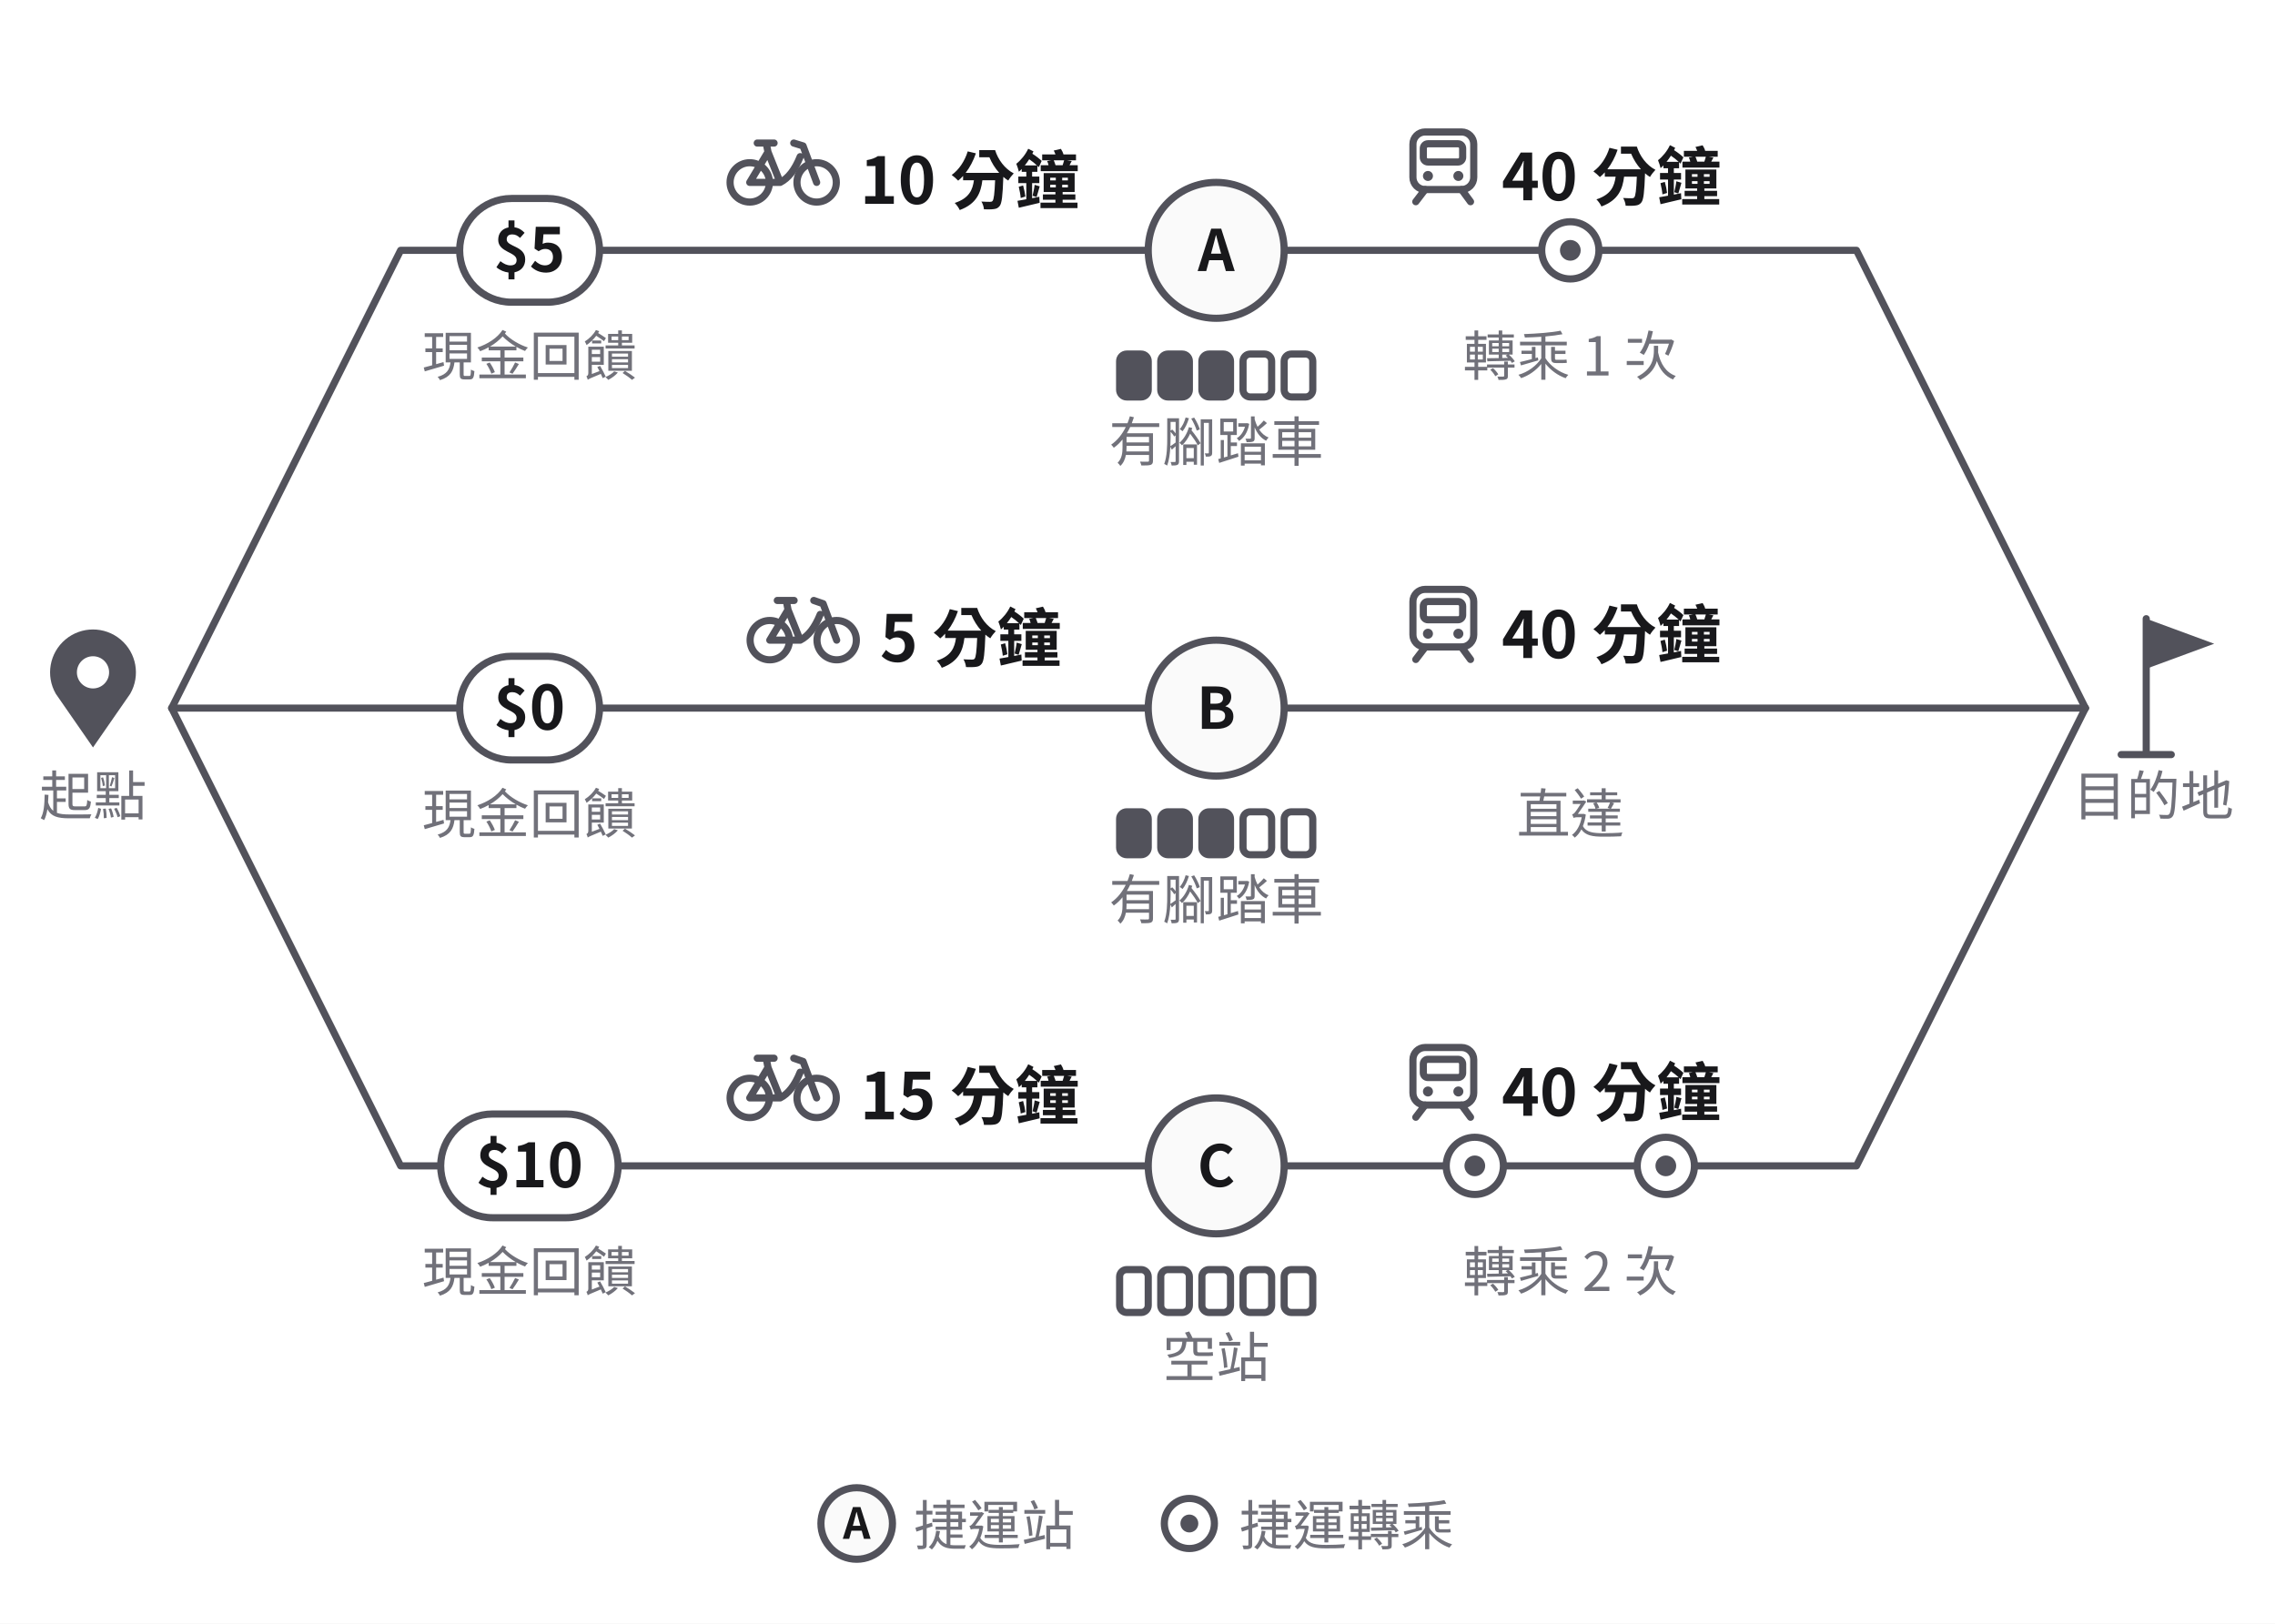
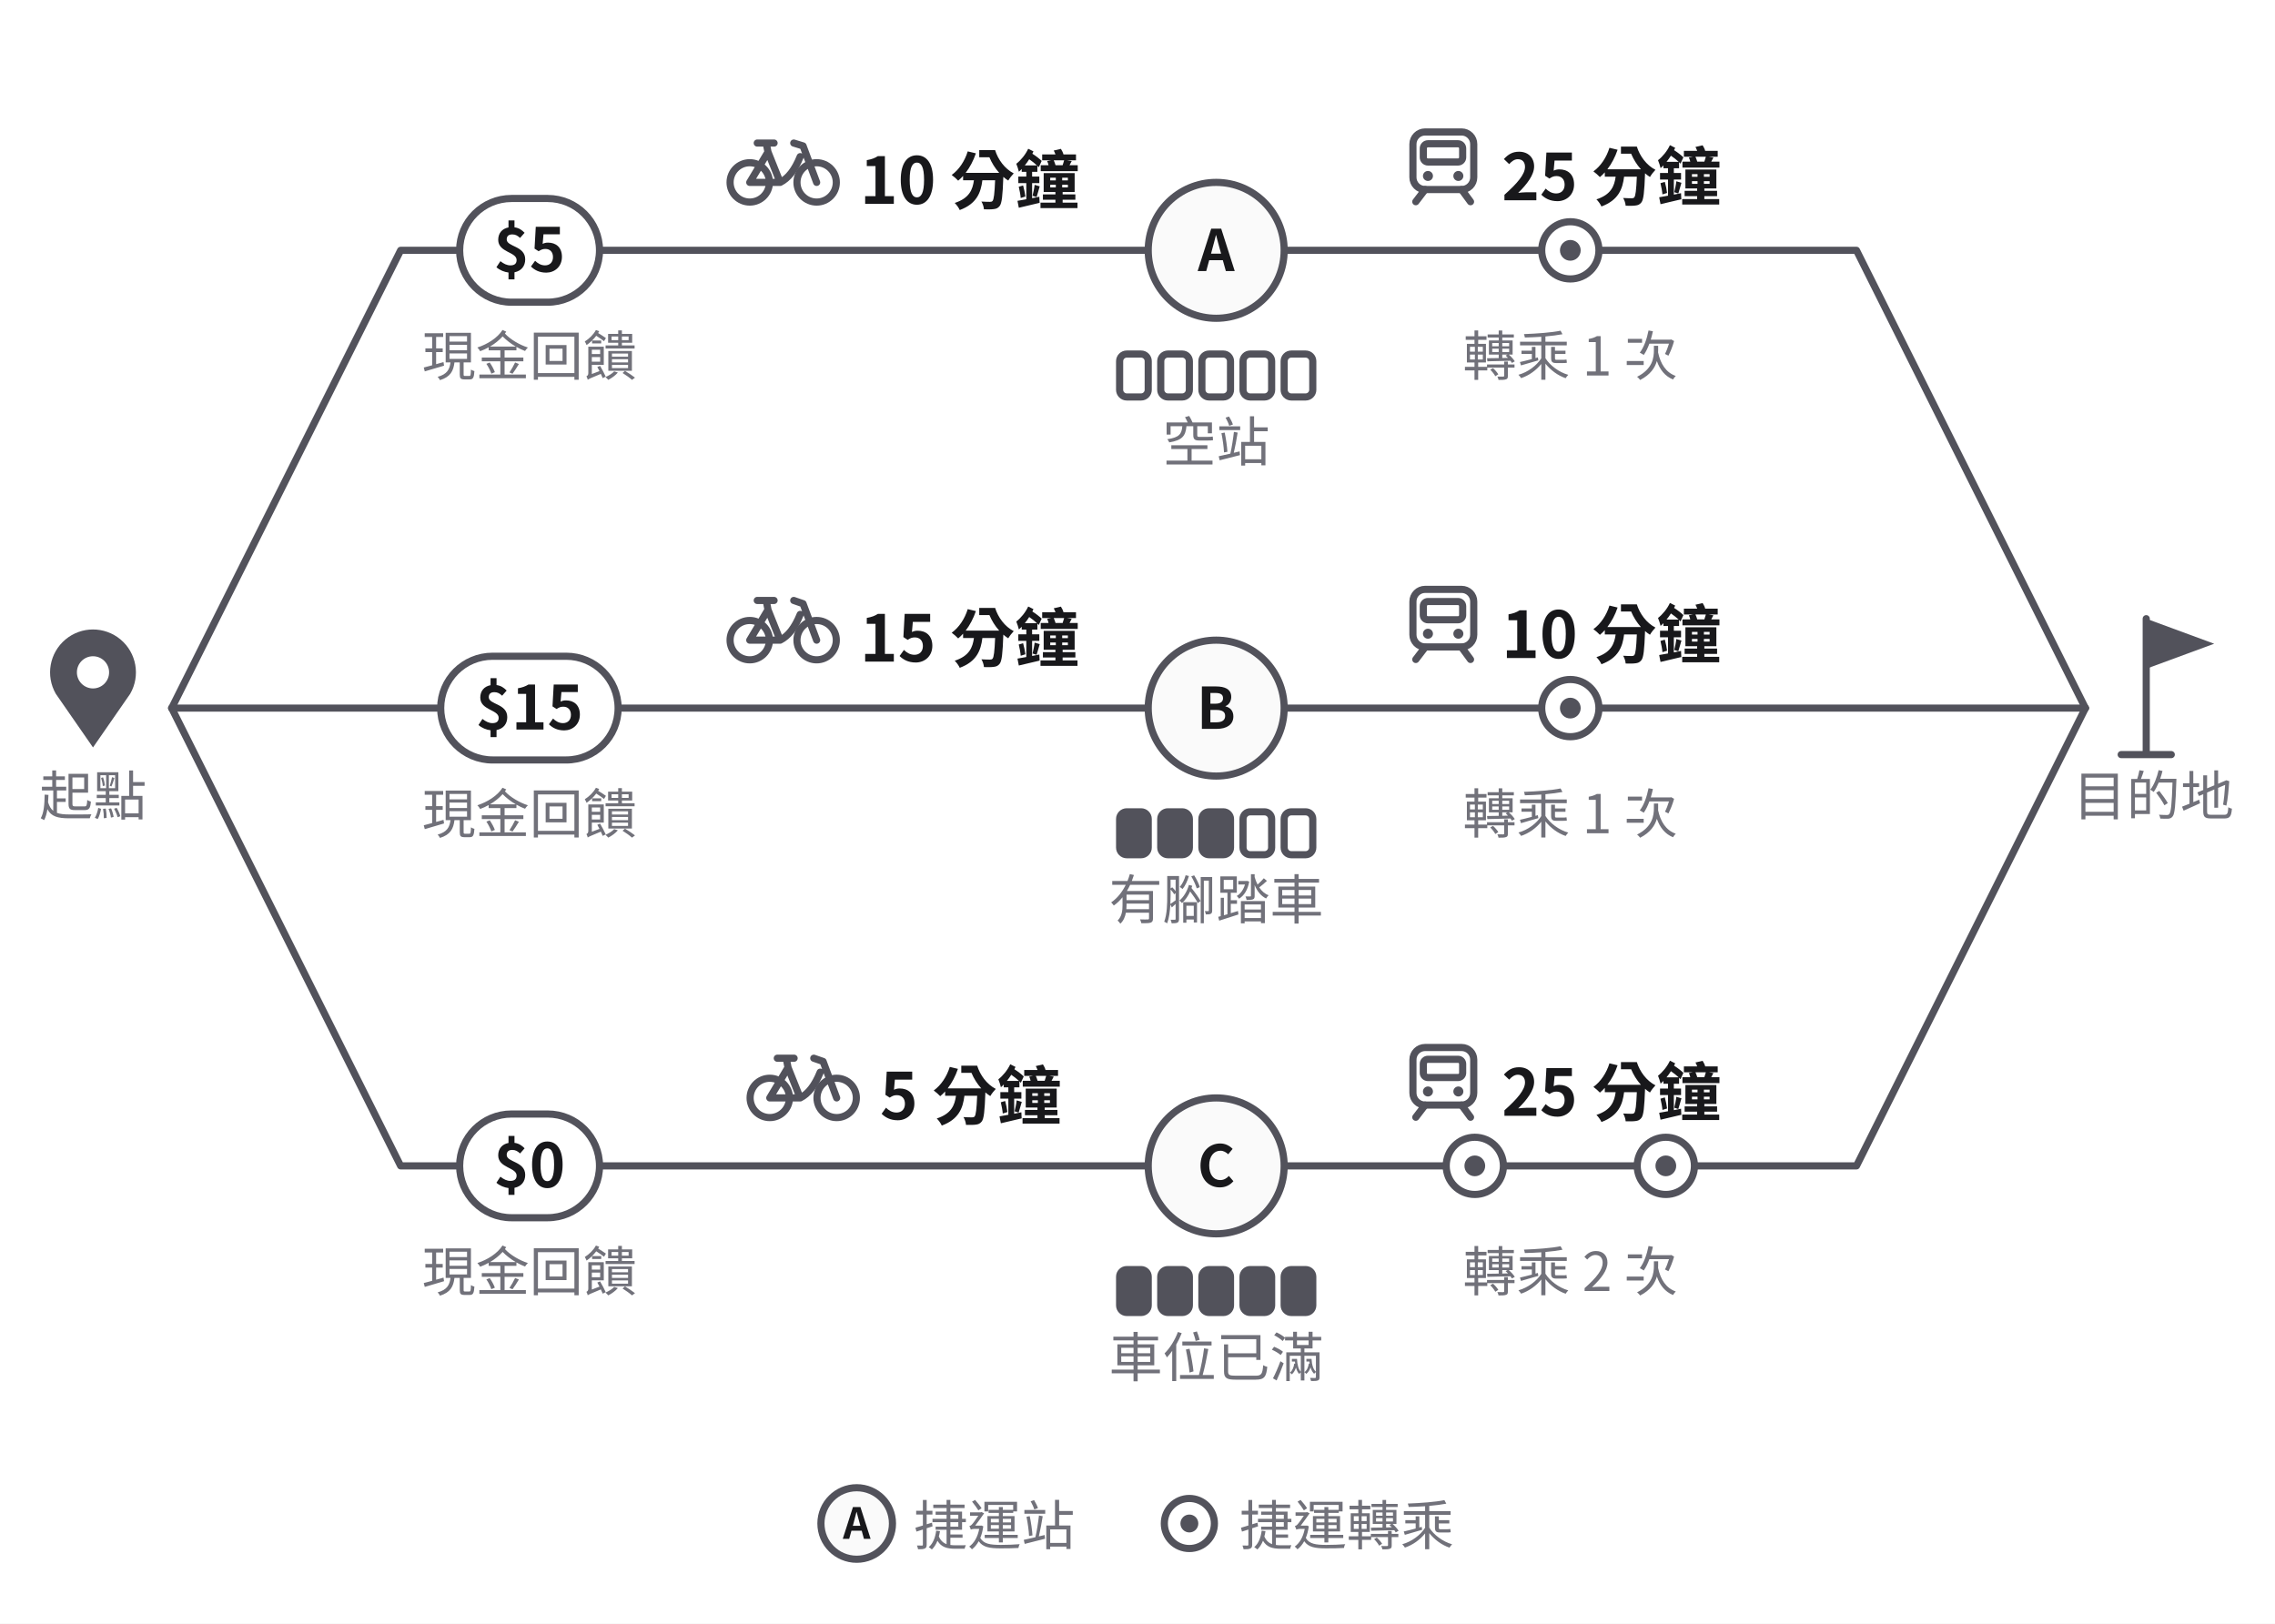
<svg xmlns="http://www.w3.org/2000/svg" viewBox="0 0 636 454" width="636" height="454" style="display:block;width:100%;max-width:480px;height:auto;margin:0 auto" role="img" aria-label="三條路線：騎腳踏車到捷運站，再搭捷運前往目的地">
  <style>.rs-bg{fill:#ffffff}.rs-tx{fill:#18181b}.rs-mu{fill:#71717a}.rs-ln{fill:none;stroke:#52525b}.rs-ink{fill:#52525b}.rs-paper{fill:#ffffff}.rs-box{fill:#ffffff;stroke:#52525b}.rs-band{fill:#fafafa;stroke:#52525b}.rs-slot{stroke:#52525b}</style>
  <rect width="636" height="454" class="rs-bg" />
  <g font-family="system-ui,-apple-system,'Segoe UI','Noto Sans TC','Noto Sans CJK TC','PingFang TC','Microsoft JhengHei',sans-serif">
    <g class="rs-ln" stroke-width="2" stroke-linejoin="round" stroke-linecap="round">
      <path d="M48.0,198.0 L112.0,70.0 L321.0,70.0" />
      <path d="M359.0,70.0 L519.0,70.0 L583.0,198.0" />
      <path d="M48.0,198.0 L112.0,198.0 L321.0,198.0" />
      <path d="M359.0,198.0 L519.0,198.0 L583.0,198.0" />
      <path d="M48.0,198.0 L112.0,326.0 L321.0,326.0" />
      <path d="M359.0,326.0 L519.0,326.0 L583.0,198.0" />
    </g>
    <rect x="128.5" y="55.5" width="39.1" height="29.0" rx="14.5" class="rs-box" stroke-width="2" />
    <text x="148.0" y="76.0" font-size="17" font-weight="600" class="rs-tx" text-anchor="middle">$5</text>
    <text x="148.0" y="105.0" font-size="15" font-weight="500" class="rs-mu" text-anchor="middle">現金回饋</text>
    <g class="rs-ln" stroke-width="2" stroke-linecap="round" stroke-linejoin="round">
      <circle cx="209.6" cy="51.0" r="5.5" />
      <circle cx="228.3" cy="51.0" r="5.5" />
      <path d="M209.6,51.0 L218.1,51.0 L214.7,42.5 Z M218.1,51.0 Q221.5,49.3 223.7,43.8 M224.5,40.8 L228.3,51.0 M214.7,42.5 L214.2,40.0 M211.7,40.0 L216.4,40.0 M224.5,40.8 L221.9,40.0" />
    </g>
    <text x="240.4" y="57.0" font-size="18" font-weight="600" class="rs-tx" text-anchor="start">10 分鐘</text>
    <g class="rs-ln" stroke-width="2" stroke-linecap="round" stroke-linejoin="round">
      <rect x="395.0" y="36.9" width="17.0" height="16.1" rx="3.4" />
      <rect x="397.9" y="40.2" width="11.0" height="5.1" rx="1.3" />
      <path d="M398.4,53.0 L395.8,56.4 M408.6,53.0 L411.1,56.4" />
    </g>
    <circle cx="399.2" cy="49.2" r="1.4" class="rs-ink" />
    <circle cx="407.7" cy="49.2" r="1.4" class="rs-ink" />
-     <text x="419.8" y="56.0" font-size="18" font-weight="600" class="rs-tx" text-anchor="start">40 分鐘</text>
+     <text x="419.8" y="56.0" font-size="18" font-weight="600" class="rs-tx" text-anchor="start">25 分鐘</text>
    <circle cx="439.0" cy="70.0" r="8.0" class="rs-box" stroke-width="2" />
    <circle cx="439.0" cy="70.0" r="2.9" class="rs-ink" />
    <text x="439.0" y="105.0" font-size="15" font-weight="500" class="rs-mu" text-anchor="middle">轉乘 1 次</text>
    <circle cx="340.0" cy="70.0" r="19.0" class="rs-band" stroke-width="2" />
    <text x="340.0" y="75.8" font-size="16" font-weight="700" class="rs-tx" text-anchor="middle">A</text>
-     <rect x="313.0" y="99.0" width="8.0" height="12.0" rx="2" class="rs-slot rs-ink" stroke-width="2" />
-     <rect x="324.5" y="99.0" width="8.0" height="12.0" rx="2" class="rs-slot rs-ink" stroke-width="2" />
-     <rect x="336.0" y="99.0" width="8.0" height="12.0" rx="2" class="rs-slot rs-ink" stroke-width="2" />
+     <rect x="313.0" y="99.0" width="8.0" height="12.0" rx="2" class="rs-slot rs-paper" stroke-width="2" />
+     <rect x="324.5" y="99.0" width="8.0" height="12.0" rx="2" class="rs-slot rs-paper" stroke-width="2" />
+     <rect x="336.0" y="99.0" width="8.0" height="12.0" rx="2" class="rs-slot rs-paper" stroke-width="2" />
    <rect x="347.5" y="99.0" width="8.0" height="12.0" rx="2" class="rs-slot rs-paper" stroke-width="2" />
    <rect x="359.0" y="99.0" width="8.0" height="12.0" rx="2" class="rs-slot rs-paper" stroke-width="2" />
-     <text x="340.0" y="129.0" font-size="15" font-weight="500" class="rs-mu" text-anchor="middle">有腳踏車</text>
-     <rect x="128.5" y="183.5" width="39.1" height="29.0" rx="14.5" class="rs-box" stroke-width="2" />
-     <text x="148.0" y="204.0" font-size="17" font-weight="600" class="rs-tx" text-anchor="middle">$0</text>
+     <text x="340.0" y="129.0" font-size="15" font-weight="500" class="rs-mu" text-anchor="middle">空站</text>
+     <rect x="123.2" y="183.5" width="49.6" height="29.0" rx="14.5" class="rs-box" stroke-width="2" />
+     <text x="148.0" y="204.0" font-size="17" font-weight="600" class="rs-tx" text-anchor="middle">$15</text>
    <text x="148.0" y="233.0" font-size="15" font-weight="500" class="rs-mu" text-anchor="middle">現金回饋</text>
    <g class="rs-ln" stroke-width="2" stroke-linecap="round" stroke-linejoin="round">
-       <circle cx="215.2" cy="179.0" r="5.5" />
-       <circle cx="233.9" cy="179.0" r="5.5" />
-       <path d="M215.2,179.0 L223.7,179.0 L220.3,170.5 Z M223.7,179.0 Q227.1,177.3 229.3,171.8 M230.1,168.8 L233.9,179.0 M220.3,170.5 L219.8,167.9 M217.3,167.9 L222.0,167.9 M230.1,168.8 L227.5,167.9" />
+       <circle cx="209.6" cy="179.0" r="5.5" />
+       <circle cx="228.3" cy="179.0" r="5.5" />
+       <path d="M209.6,179.0 L218.1,179.0 L214.7,170.5 Z M218.1,179.0 Q221.5,177.3 223.7,171.8 M224.5,168.8 L228.3,179.0 M214.7,170.5 L214.2,167.9 M211.7,167.9 L216.4,167.9 M224.5,168.8 L221.9,167.9" />
    </g>
-     <text x="246.0" y="185.0" font-size="18" font-weight="600" class="rs-tx" text-anchor="start">5 分鐘</text>
+     <text x="240.4" y="185.0" font-size="18" font-weight="600" class="rs-tx" text-anchor="start">15 分鐘</text>
    <g class="rs-ln" stroke-width="2" stroke-linecap="round" stroke-linejoin="round">
      <rect x="395.0" y="164.8" width="17.0" height="16.1" rx="3.4" />
      <rect x="397.9" y="168.2" width="11.0" height="5.1" rx="1.3" />
      <path d="M398.4,181.0 L395.8,184.4 M408.6,181.0 L411.1,184.4" />
    </g>
    <circle cx="399.2" cy="177.2" r="1.4" class="rs-ink" />
    <circle cx="407.7" cy="177.2" r="1.4" class="rs-ink" />
-     <text x="419.8" y="184.0" font-size="18" font-weight="600" class="rs-tx" text-anchor="start">40 分鐘</text>
-     <text x="439.0" y="233.0" font-size="15" font-weight="500" class="rs-mu" text-anchor="middle">直達</text>
+     <text x="419.8" y="184.0" font-size="18" font-weight="600" class="rs-tx" text-anchor="start">10 分鐘</text>
+     <circle cx="439.0" cy="198.0" r="8.0" class="rs-box" stroke-width="2" />
+     <circle cx="439.0" cy="198.0" r="2.9" class="rs-ink" />
+     <text x="439.0" y="233.0" font-size="15" font-weight="500" class="rs-mu" text-anchor="middle">轉乘 1 次</text>
    <circle cx="340.0" cy="198.0" r="19.0" class="rs-band" stroke-width="2" />
    <text x="340.0" y="203.8" font-size="16" font-weight="700" class="rs-tx" text-anchor="middle">B</text>
    <rect x="313.0" y="227.0" width="8.0" height="12.0" rx="2" class="rs-slot rs-ink" stroke-width="2" />
    <rect x="324.5" y="227.0" width="8.0" height="12.0" rx="2" class="rs-slot rs-ink" stroke-width="2" />
    <rect x="336.0" y="227.0" width="8.0" height="12.0" rx="2" class="rs-slot rs-ink" stroke-width="2" />
    <rect x="347.5" y="227.0" width="8.0" height="12.0" rx="2" class="rs-slot rs-paper" stroke-width="2" />
    <rect x="359.0" y="227.0" width="8.0" height="12.0" rx="2" class="rs-slot rs-paper" stroke-width="2" />
    <text x="340.0" y="257.0" font-size="15" font-weight="500" class="rs-mu" text-anchor="middle">有腳踏車</text>
-     <rect x="123.2" y="311.5" width="49.6" height="29.0" rx="14.5" class="rs-box" stroke-width="2" />
-     <text x="148.0" y="332.0" font-size="17" font-weight="600" class="rs-tx" text-anchor="middle">$10</text>
+     <rect x="128.5" y="311.5" width="39.1" height="29.0" rx="14.5" class="rs-box" stroke-width="2" />
+     <text x="148.0" y="332.0" font-size="17" font-weight="600" class="rs-tx" text-anchor="middle">$0</text>
    <text x="148.0" y="361.0" font-size="15" font-weight="500" class="rs-mu" text-anchor="middle">現金回饋</text>
    <g class="rs-ln" stroke-width="2" stroke-linecap="round" stroke-linejoin="round">
-       <circle cx="209.6" cy="307.0" r="5.5" />
-       <circle cx="228.3" cy="307.0" r="5.5" />
-       <path d="M209.6,307.0 L218.1,307.0 L214.7,298.5 Z M218.1,307.0 Q221.5,305.3 223.7,299.8 M224.5,296.8 L228.3,307.0 M214.7,298.5 L214.2,295.9 M211.7,295.9 L216.4,295.9 M224.5,296.8 L221.9,295.9" />
+       <circle cx="215.2" cy="307.0" r="5.5" />
+       <circle cx="233.9" cy="307.0" r="5.5" />
+       <path d="M215.2,307.0 L223.7,307.0 L220.3,298.5 Z M223.7,307.0 Q227.1,305.3 229.3,299.8 M230.1,296.8 L233.9,307.0 M220.3,298.5 L219.8,295.9 M217.3,295.9 L222.0,295.9 M230.1,296.8 L227.5,295.9" />
    </g>
-     <text x="240.4" y="313.0" font-size="18" font-weight="600" class="rs-tx" text-anchor="start">15 分鐘</text>
+     <text x="246.0" y="313.0" font-size="18" font-weight="600" class="rs-tx" text-anchor="start">5 分鐘</text>
    <g class="rs-ln" stroke-width="2" stroke-linecap="round" stroke-linejoin="round">
      <rect x="395.0" y="292.9" width="17.0" height="16.1" rx="3.4" />
      <rect x="397.9" y="296.2" width="11.0" height="5.1" rx="1.3" />
      <path d="M398.4,309.0 L395.8,312.4 M408.6,309.0 L411.1,312.4" />
    </g>
    <circle cx="399.2" cy="305.2" r="1.4" class="rs-ink" />
    <circle cx="407.7" cy="305.2" r="1.4" class="rs-ink" />
-     <text x="419.8" y="312.0" font-size="18" font-weight="600" class="rs-tx" text-anchor="start">40 分鐘</text>
+     <text x="419.8" y="312.0" font-size="18" font-weight="600" class="rs-tx" text-anchor="start">25 分鐘</text>
    <circle cx="412.3" cy="326.0" r="8.0" class="rs-box" stroke-width="2" />
    <circle cx="412.3" cy="326.0" r="2.9" class="rs-ink" />
    <circle cx="465.7" cy="326.0" r="8.0" class="rs-box" stroke-width="2" />
    <circle cx="465.7" cy="326.0" r="2.9" class="rs-ink" />
    <text x="439.0" y="361.0" font-size="15" font-weight="500" class="rs-mu" text-anchor="middle">轉乘 2 次</text>
    <circle cx="340.0" cy="326.0" r="19.0" class="rs-band" stroke-width="2" />
    <text x="340.0" y="331.8" font-size="16" font-weight="700" class="rs-tx" text-anchor="middle">C</text>
-     <rect x="313.0" y="355.0" width="8.0" height="12.0" rx="2" class="rs-slot rs-paper" stroke-width="2" />
-     <rect x="324.5" y="355.0" width="8.0" height="12.0" rx="2" class="rs-slot rs-paper" stroke-width="2" />
-     <rect x="336.0" y="355.0" width="8.0" height="12.0" rx="2" class="rs-slot rs-paper" stroke-width="2" />
-     <rect x="347.5" y="355.0" width="8.0" height="12.0" rx="2" class="rs-slot rs-paper" stroke-width="2" />
-     <rect x="359.0" y="355.0" width="8.0" height="12.0" rx="2" class="rs-slot rs-paper" stroke-width="2" />
-     <text x="340.0" y="385.0" font-size="15" font-weight="500" class="rs-mu" text-anchor="middle">空站</text>
+     <rect x="313.0" y="355.0" width="8.0" height="12.0" rx="2" class="rs-slot rs-ink" stroke-width="2" />
+     <rect x="324.5" y="355.0" width="8.0" height="12.0" rx="2" class="rs-slot rs-ink" stroke-width="2" />
+     <rect x="336.0" y="355.0" width="8.0" height="12.0" rx="2" class="rs-slot rs-ink" stroke-width="2" />
+     <rect x="347.5" y="355.0" width="8.0" height="12.0" rx="2" class="rs-slot rs-ink" stroke-width="2" />
+     <rect x="359.0" y="355.0" width="8.0" height="12.0" rx="2" class="rs-slot rs-ink" stroke-width="2" />
+     <text x="340.0" y="385.0" font-size="15" font-weight="500" class="rs-mu" text-anchor="middle">車位已滿</text>
    <path d="M26.0,209.0 L15.6,194.0 A12 12 0 1 1 36.4,194.0 Z" class="rs-ink" />
    <circle cx="26.0" cy="188.0" r="4.5" class="rs-paper" />
    <text x="26.0" y="228.0" font-size="15" font-weight="500" class="rs-mu" text-anchor="middle">起點</text>
    <g class="rs-ln" stroke-width="2" stroke-linecap="round">
      <path d="M600.0,211.0 L600.0,173.0 M593.0,211.0 L607.0,211.0" />
    </g>
    <path d="M600.0,173.0 L619.0,180.0 L600.0,187.0 Z" class="rs-ink" />
    <text x="602.0" y="228.0" font-size="15" font-weight="500" class="rs-mu" text-anchor="middle">目的地</text>
    <circle cx="239.5" cy="426.0" r="10" class="rs-band" stroke-width="2" />
    <text x="239.5" y="430.3" font-size="12" font-weight="700" class="rs-tx" text-anchor="middle">A</text>
    <text x="255.5" y="432.0" font-size="15" font-weight="500" class="rs-mu" text-anchor="start">捷運站</text>
    <circle cx="332.5" cy="426.0" r="7.0" class="rs-box" stroke-width="2" />
    <circle cx="332.5" cy="426.0" r="2.5" class="rs-ink" />
    <text x="346.5" y="432.0" font-size="15" font-weight="500" class="rs-mu" text-anchor="start">捷運轉乘</text>
  </g>
</svg>
